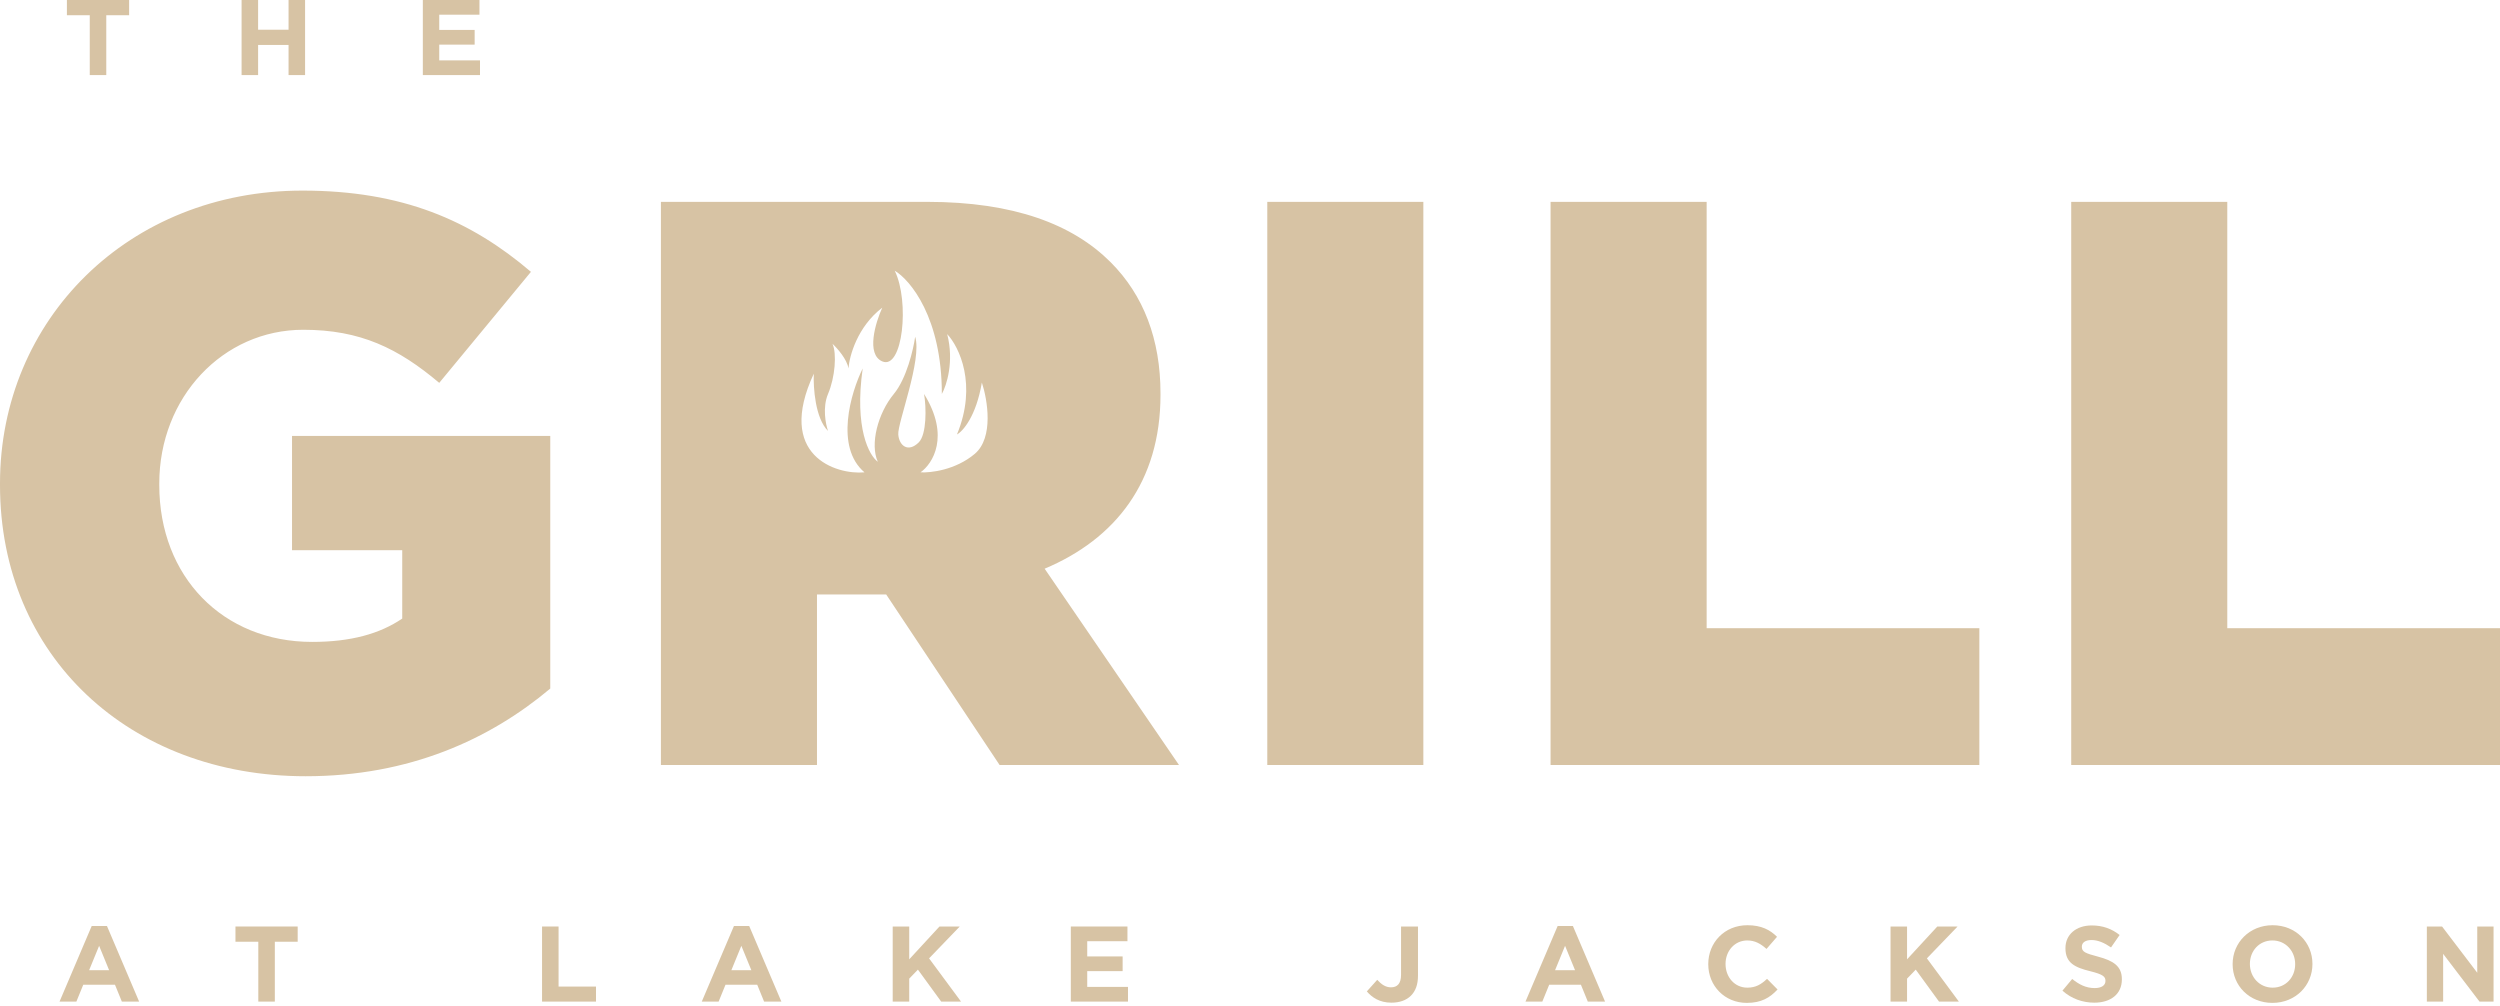
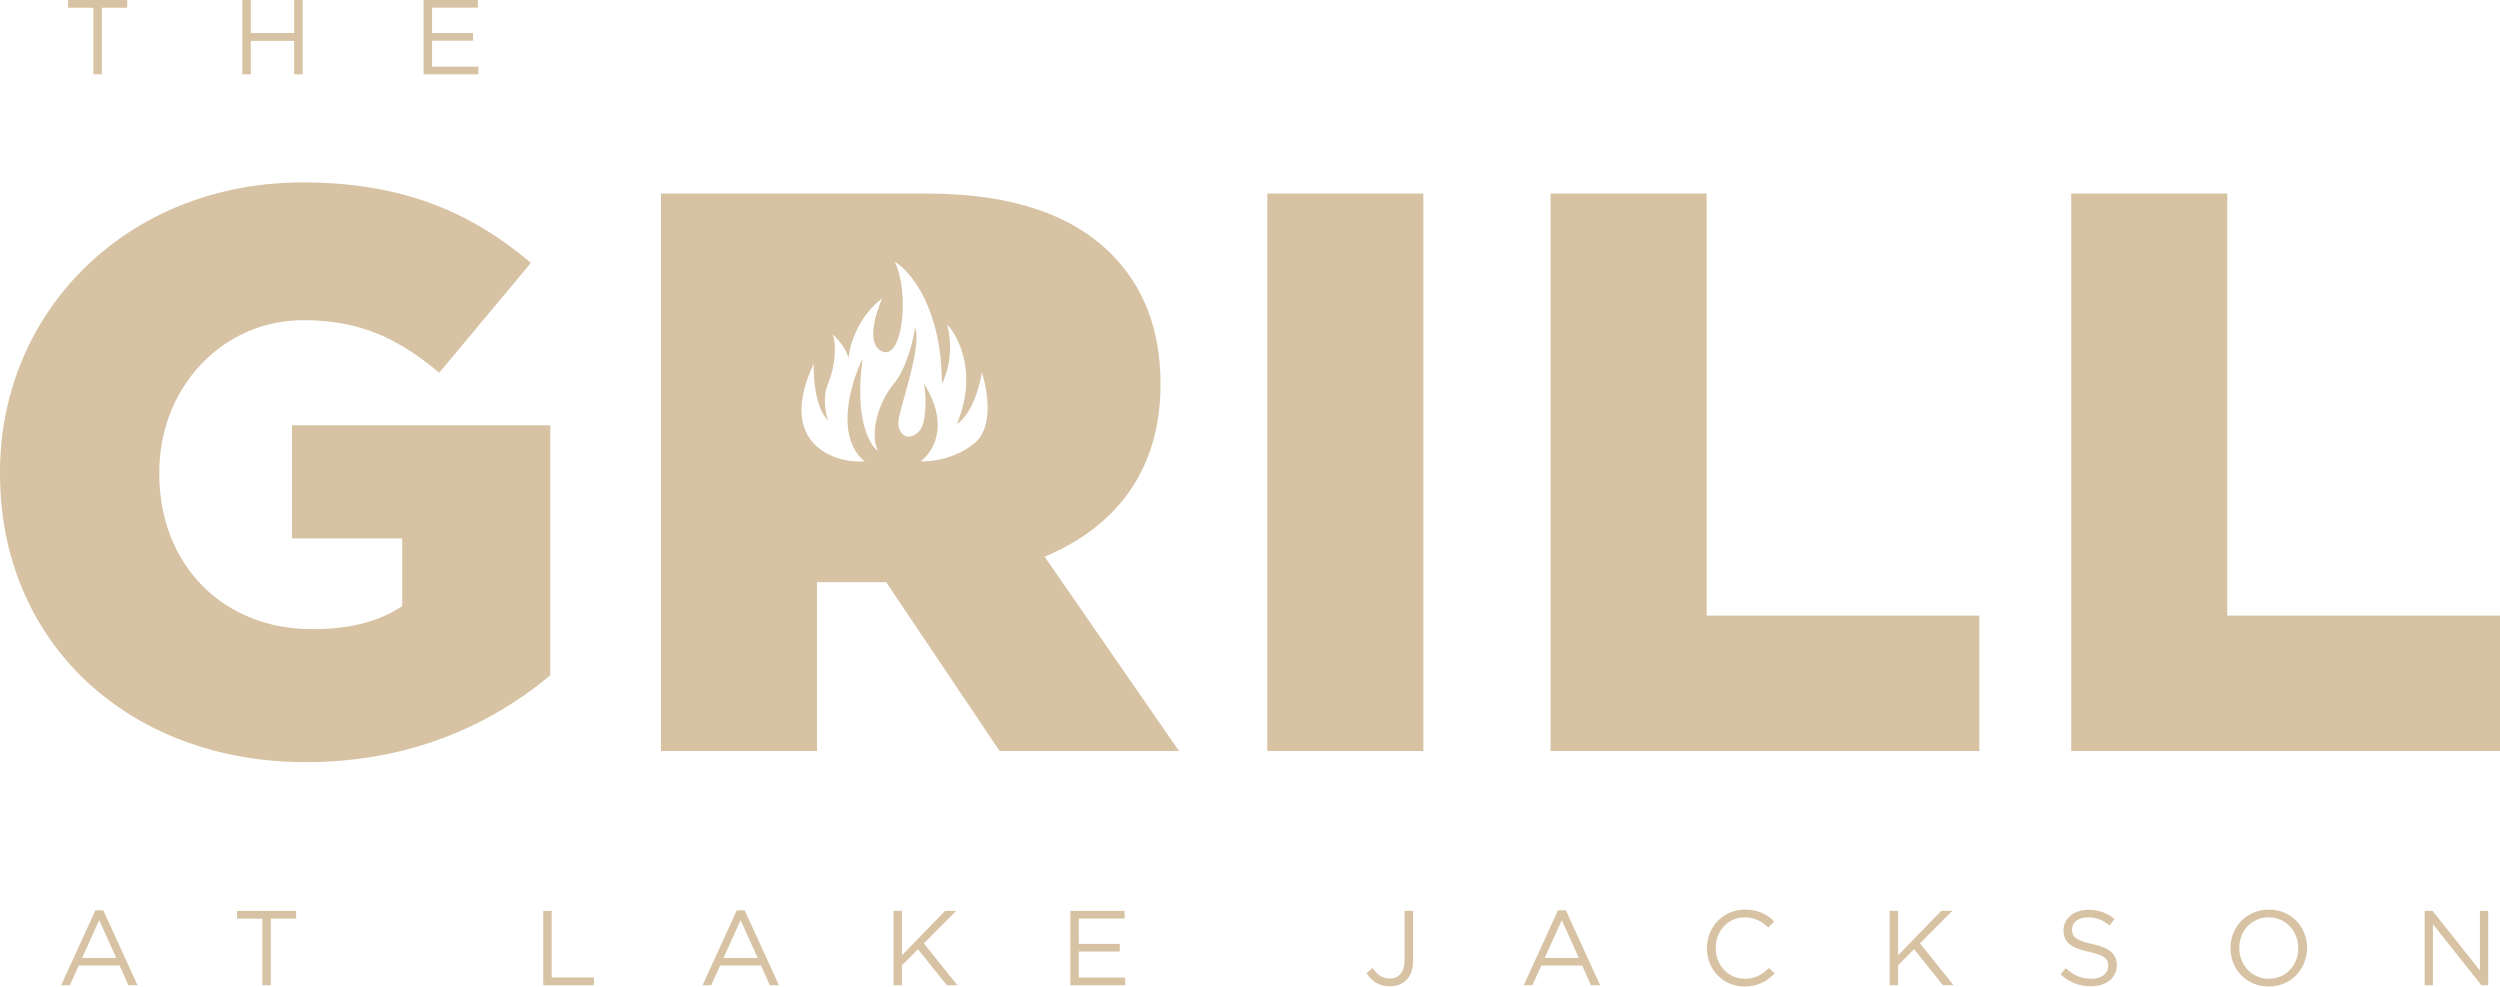
- <svg xmlns="http://www.w3.org/2000/svg" width="194" height="78" viewBox="0 0 194 78" fill="none">
-   <path d="M4.62 77.724L7.117 71.856H8.299L10.796 77.724H9.456L8.923 76.417H6.46L5.927 77.724H4.62ZM6.917 75.285H8.466L7.692 73.395L6.917 75.285Z" fill="#D7C3A4" />
-   <path d="M20.045 77.724V73.079H18.272V71.897H23.1V73.079H21.327V77.724H20.045Z" fill="#D7C3A4" />
-   <path d="M42.063 77.724V71.897H43.345V76.558H46.25V77.724H42.063Z" fill="#D7C3A4" />
-   <path d="M54.458 77.724L56.955 71.856H58.137L60.634 77.724H59.294L58.761 76.417H56.298L55.765 77.724H54.458ZM56.755 75.285H58.304L57.529 73.395L56.755 75.285Z" fill="#D7C3A4" />
-   <path d="M69.274 77.724V71.897H70.556V74.444L72.903 71.897H74.477L72.096 74.369L74.576 77.724H73.037L71.23 75.243L70.556 75.942V77.724H69.274Z" fill="#D7C3A4" />
-   <path d="M83.095 77.724V71.897H87.49V73.038H84.369V74.219H87.116V75.36H84.369V76.583H87.532V77.724H83.095Z" fill="#D7C3A4" />
-   <path d="M107.972 77.807C107.065 77.807 106.466 77.407 106.066 76.933L106.873 76.034C107.206 76.4 107.531 76.617 107.939 76.617C108.43 76.617 108.721 76.325 108.721 75.651V71.897H110.036V75.709C110.036 76.409 109.845 76.908 109.487 77.266C109.129 77.624 108.605 77.807 107.972 77.807Z" fill="#D7C3A4" />
-   <path d="M118.377 77.724L120.874 71.856H122.056L124.553 77.724H123.213L122.68 76.417H120.217L119.684 77.724H118.377ZM120.674 75.285H122.223L121.449 73.395L120.674 75.285Z" fill="#D7C3A4" />
-   <path d="M135.55 77.824C133.835 77.824 132.561 76.5 132.561 74.827V74.811C132.561 73.154 133.81 71.797 135.6 71.797C136.69 71.797 137.364 72.164 137.897 72.696L137.081 73.637C136.623 73.229 136.182 72.979 135.591 72.979C134.609 72.979 133.902 73.795 133.902 74.794V74.811C133.902 75.809 134.592 76.642 135.591 76.642C136.257 76.642 136.665 76.384 137.123 75.959L137.938 76.783C137.339 77.424 136.682 77.824 135.55 77.824Z" fill="#D7C3A4" />
-   <path d="M146.706 77.724V71.897H147.987V74.444L150.335 71.897H151.908L149.527 74.369L152.008 77.724H150.468L148.662 75.243L147.987 75.942V77.724H146.706Z" fill="#D7C3A4" />
-   <path d="M162.518 77.807C161.627 77.807 160.745 77.507 160.046 76.875L160.803 75.968C161.336 76.4 161.877 76.675 162.543 76.675C163.075 76.675 163.383 76.467 163.383 76.126V76.109C163.383 75.784 163.184 75.61 162.21 75.368C161.028 75.077 160.279 74.736 160.279 73.587V73.57C160.279 72.513 161.119 71.814 162.318 71.814C163.175 71.814 163.883 72.08 164.482 72.555L163.816 73.52C163.292 73.162 162.801 72.946 162.301 72.946C161.802 72.946 161.552 73.162 161.552 73.454V73.47C161.552 73.862 161.802 73.97 162.809 74.236C163.991 74.552 164.657 74.969 164.657 75.984V76.001C164.657 77.158 163.775 77.807 162.518 77.807Z" fill="#D7C3A4" />
-   <path d="M176.34 77.824C174.542 77.824 173.252 76.484 173.252 74.827V74.811C173.252 73.154 174.559 71.797 176.357 71.797C178.155 71.797 179.445 73.138 179.445 74.794V74.811C179.445 76.467 178.138 77.824 176.34 77.824ZM176.357 76.642C177.389 76.642 178.105 75.826 178.105 74.827V74.811C178.105 73.812 177.372 72.979 176.34 72.979C175.308 72.979 174.592 73.795 174.592 74.794V74.811C174.592 75.809 175.325 76.642 176.357 76.642Z" fill="#D7C3A4" />
-   <path d="M188.323 77.724V71.897H189.505L192.235 75.485V71.897H193.5V77.724H192.41L189.588 74.02V77.724H188.323Z" fill="#D7C3A4" />
-   <path d="M6.965 5.826V1.182H5.192V0H10.02V1.182H8.247V5.826H6.965Z" fill="#D7C3A4" />
-   <path d="M18.747 5.826V0H20.029V2.306H22.392V0H23.674V5.826H22.392V3.488H20.029V5.826H18.747Z" fill="#D7C3A4" />
-   <path d="M32.812 5.826V0H37.206V1.14H34.085V2.322H36.832V3.463H34.085V4.686H37.248V5.826H32.812Z" fill="#D7C3A4" />
-   <path d="M23.473 14.79C31.213 14.79 36.519 17.1 41.201 21.095L34.085 29.71C30.901 27.026 27.967 25.59 23.535 25.59C17.293 25.59 12.36 30.834 12.36 37.514V37.639C12.361 44.755 17.293 49.812 24.222 49.812C27.218 49.812 29.465 49.187 31.213 48.001V42.694H22.661V33.83H42.7V53.433C38.018 57.365 31.775 60.236 23.722 60.236C10.051 60.236 0 50.935 0 37.639V37.514C0 24.779 9.988 14.79 23.473 14.79ZM71.95 15.664C78.692 15.664 83.249 17.412 86.184 20.346C88.743 22.905 90.054 26.339 90.054 30.521V30.646C90.054 37.389 86.558 41.821 81.064 44.131L91.489 59.362H77.568L68.767 46.128H63.398V59.362H51.287V15.664H71.95ZM110.452 59.362H98.341V15.664H110.452V59.362ZM132.436 48.75H153.598V59.362H120.324V15.664H132.436V48.75ZM172.837 48.75H194V59.362H160.727V15.664H172.837V48.75ZM69.43 21.005C70.603 23.397 70.051 28.727 68.464 28.044C67.194 27.497 67.935 25.037 68.464 23.875C66.532 25.351 65.911 27.634 65.842 28.591C65.731 27.88 64.968 27.018 64.6 26.677C64.945 27.428 64.807 29.274 64.255 30.572C63.813 31.611 64.071 32.918 64.255 33.442C63.261 32.458 63.104 30.071 63.15 29C60.183 35.356 64.876 36.859 67.084 36.654C64.766 34.686 66.026 30.459 66.946 28.591C66.284 33.238 67.452 35.357 68.119 35.835C67.498 34.468 68.119 32.076 69.361 30.572C70.355 29.369 70.879 27.109 71.017 26.13C71.569 27.907 69.637 32.827 69.706 33.716C69.775 34.604 70.481 35.135 71.293 34.331C71.914 33.716 71.891 31.62 71.707 30.572C73.749 33.853 72.374 35.994 71.431 36.654C72.213 36.7 74.15 36.477 75.641 35.22C77.131 33.962 76.629 31.005 76.192 29.684C75.751 32.308 74.72 33.465 74.26 33.716C75.861 29.834 74.421 26.904 73.501 25.925C74.053 28.057 73.455 29.912 73.087 30.572C73.087 24.668 70.649 21.734 69.43 21.005Z" fill="#D7C3A4" />
+ <svg xmlns="http://www.w3.org/2000/svg" width="185" height="73" viewBox="0 0 185 73" fill="none">
+   <path d="M4.525 72.906L7.057 67.367H7.644L10.176 72.906H9.501L8.851 71.452H5.826L5.168 72.906H4.525ZM6.072 70.894H8.604L7.342 68.089L6.072 70.894Z" fill="#D7C3A4" />
+   <path d="M19.416 72.906V67.979H17.543V67.406H21.916V67.979H20.043V72.906H19.416Z" fill="#D7C3A4" />
+   <path d="M40.2 72.906V67.406H40.827V72.332H43.954V72.906H40.2Z" fill="#D7C3A4" />
+   <path d="M51.989 72.906L54.521 67.367H55.108L57.64 72.906H56.965L56.315 71.452H53.29L52.632 72.906H51.989ZM53.536 70.894H56.068L54.806 68.089L53.536 70.894Z" fill="#D7C3A4" />
+   <path d="M66.118 72.906V67.406H66.745V70.69L69.935 67.406H70.753L68.364 69.81L70.848 72.906H70.062L67.927 70.242L66.745 71.429V72.906H66.118Z" fill="#D7C3A4" />
+   <path d="M79.204 72.906V67.406H83.221V67.972H79.831V69.849H82.864V70.415H79.831V72.34H83.26V72.906H79.204Z" fill="#D7C3A4" />
+   <path d="M102.84 72.984C102.006 72.984 101.475 72.576 101.125 72.01L101.578 71.625C101.919 72.136 102.268 72.411 102.848 72.411C103.475 72.411 103.935 71.963 103.935 71.091V67.406H104.57V71.083C104.57 71.735 104.38 72.214 104.062 72.529C103.745 72.835 103.34 72.984 102.84 72.984Z" fill="#D7C3A4" />
+   <path d="M112.756 72.906L115.288 67.367H115.876L118.408 72.906H117.733L117.082 71.452H114.058L113.399 72.906H112.756ZM114.304 70.894H116.836L115.574 68.089L114.304 70.894Z" fill="#D7C3A4" />
+   <path d="M129.1 73C127.496 73 126.314 71.751 126.314 70.171V70.156C126.314 68.6 127.496 67.311 129.124 67.311C130.132 67.311 130.743 67.657 131.29 68.184L130.862 68.639C130.386 68.199 129.878 67.885 129.116 67.885C127.885 67.885 126.965 68.875 126.965 70.14V70.156C126.965 71.429 127.885 72.426 129.116 72.426C129.878 72.426 130.378 72.136 130.909 71.633L131.322 72.034C130.751 72.615 130.1 73 129.1 73Z" fill="#D7C3A4" />
+   <path d="M139.833 72.906V67.406H140.46V70.69L143.651 67.406H144.468L142.079 69.81L144.563 72.906H143.778L141.642 70.242L140.46 71.429V72.906H139.833Z" fill="#D7C3A4" />
+   <path d="M154.747 72.984C153.858 72.984 153.144 72.701 152.477 72.104L152.866 71.649C153.445 72.175 154.001 72.426 154.771 72.426C155.525 72.426 156.009 72.034 156.009 71.491V71.476C156.009 70.965 155.731 70.682 154.564 70.431C153.286 70.156 152.699 69.747 152.699 68.844V68.828C152.699 67.972 153.469 67.327 154.525 67.327C155.342 67.327 155.906 67.555 156.477 68.003L156.112 68.482C155.596 68.066 155.08 67.885 154.509 67.885C153.779 67.885 153.326 68.27 153.326 68.773V68.789C153.326 69.307 153.604 69.606 154.834 69.857C156.072 70.132 156.644 70.572 156.644 71.413V71.429C156.644 72.371 155.85 72.984 154.747 72.984Z" fill="#D7C3A4" />
+   <path d="M167.881 73C166.19 73 165.055 71.688 165.055 70.171V70.156C165.055 68.639 166.206 67.311 167.896 67.311C169.587 67.311 170.722 68.624 170.722 70.14V70.156C170.722 71.672 169.571 73 167.881 73ZM167.896 72.426C169.166 72.426 170.071 71.421 170.071 70.171V70.156C170.071 68.906 169.151 67.885 167.881 67.885C166.611 67.885 165.706 68.891 165.706 70.14V70.156C165.706 71.405 166.626 72.426 167.896 72.426Z" fill="#D7C3A4" />
+   <path d="M179.426 72.906V67.406H180.014L183.514 71.814V67.406H184.125V72.906H183.625L180.038 68.396V72.906H179.426Z" fill="#D7C3A4" />
+   <path d="M6.912 5.5V0.574H5.039V0H9.413V0.574H7.539V5.5H6.912Z" fill="#D7C3A4" />
+   <path d="M17.934 5.5V0H18.561V2.444H21.768V0H22.395V5.5H21.768V3.025H18.561V5.5H17.934Z" fill="#D7C3A4" />
+   <path d="M31.347 5.5V0H35.363V0.566H31.974V2.444H35.006V3.009H31.974V4.934H35.403V5.5H31.347Z" fill="#D7C3A4" />
+   <path d="M22.384 13.499C29.765 13.499 34.825 15.68 39.29 19.451L32.504 27.583C29.468 25.049 26.67 23.694 22.443 23.694C16.49 23.694 11.787 28.644 11.787 34.949V35.067C11.787 41.785 16.49 46.558 23.098 46.558C25.955 46.558 28.099 45.968 29.765 44.849V39.84H21.61V31.472H40.719V49.976C36.254 53.688 30.301 56.399 22.622 56.399C9.585 56.399 0 47.618 0 35.067V34.949C2.23516e-05 22.928 9.525 13.499 22.384 13.499ZM68.612 14.324C75.042 14.324 79.387 15.974 82.185 18.744C84.626 21.16 85.876 24.401 85.876 28.349V28.467C85.876 34.831 82.543 39.015 77.304 41.195L87.246 55.574H73.97L65.576 43.081H60.457V55.574H48.908V14.324H68.612ZM105.328 55.574H93.779V14.324H105.328V55.574ZM126.292 45.556H146.473V55.574H114.743V14.324H126.292V45.556ZM164.819 45.556H185V55.574H153.27V14.324H164.819V45.556ZM66.209 19.365C67.328 21.623 66.801 26.655 65.288 26.01C64.077 25.494 64.784 23.172 65.288 22.075C63.446 23.468 62.853 25.623 62.787 26.526C62.682 25.855 61.954 25.042 61.603 24.72C61.932 25.429 61.8 27.171 61.274 28.397C60.853 29.378 61.098 30.612 61.274 31.106C60.326 30.177 60.177 27.924 60.221 26.913C57.392 32.913 61.866 34.332 63.972 34.138C61.761 32.28 62.963 28.289 63.84 26.526C63.209 30.913 64.323 32.913 64.959 33.364C64.367 32.074 64.959 29.816 66.143 28.397C67.091 27.262 67.591 25.128 67.723 24.204C68.249 25.881 66.406 30.526 66.472 31.365C66.538 32.203 67.211 32.704 67.986 31.945C68.578 31.364 68.556 29.386 68.38 28.397C70.328 31.493 69.017 33.515 68.117 34.138C68.863 34.181 70.71 33.971 72.131 32.784C73.553 31.597 73.074 28.806 72.658 27.558C72.237 30.036 71.254 31.128 70.815 31.365C72.342 27.701 70.969 24.935 70.091 24.01C70.618 26.023 70.048 27.773 69.697 28.397C69.697 22.823 67.371 20.054 66.209 19.365Z" fill="#D7C3A4" />
</svg>
